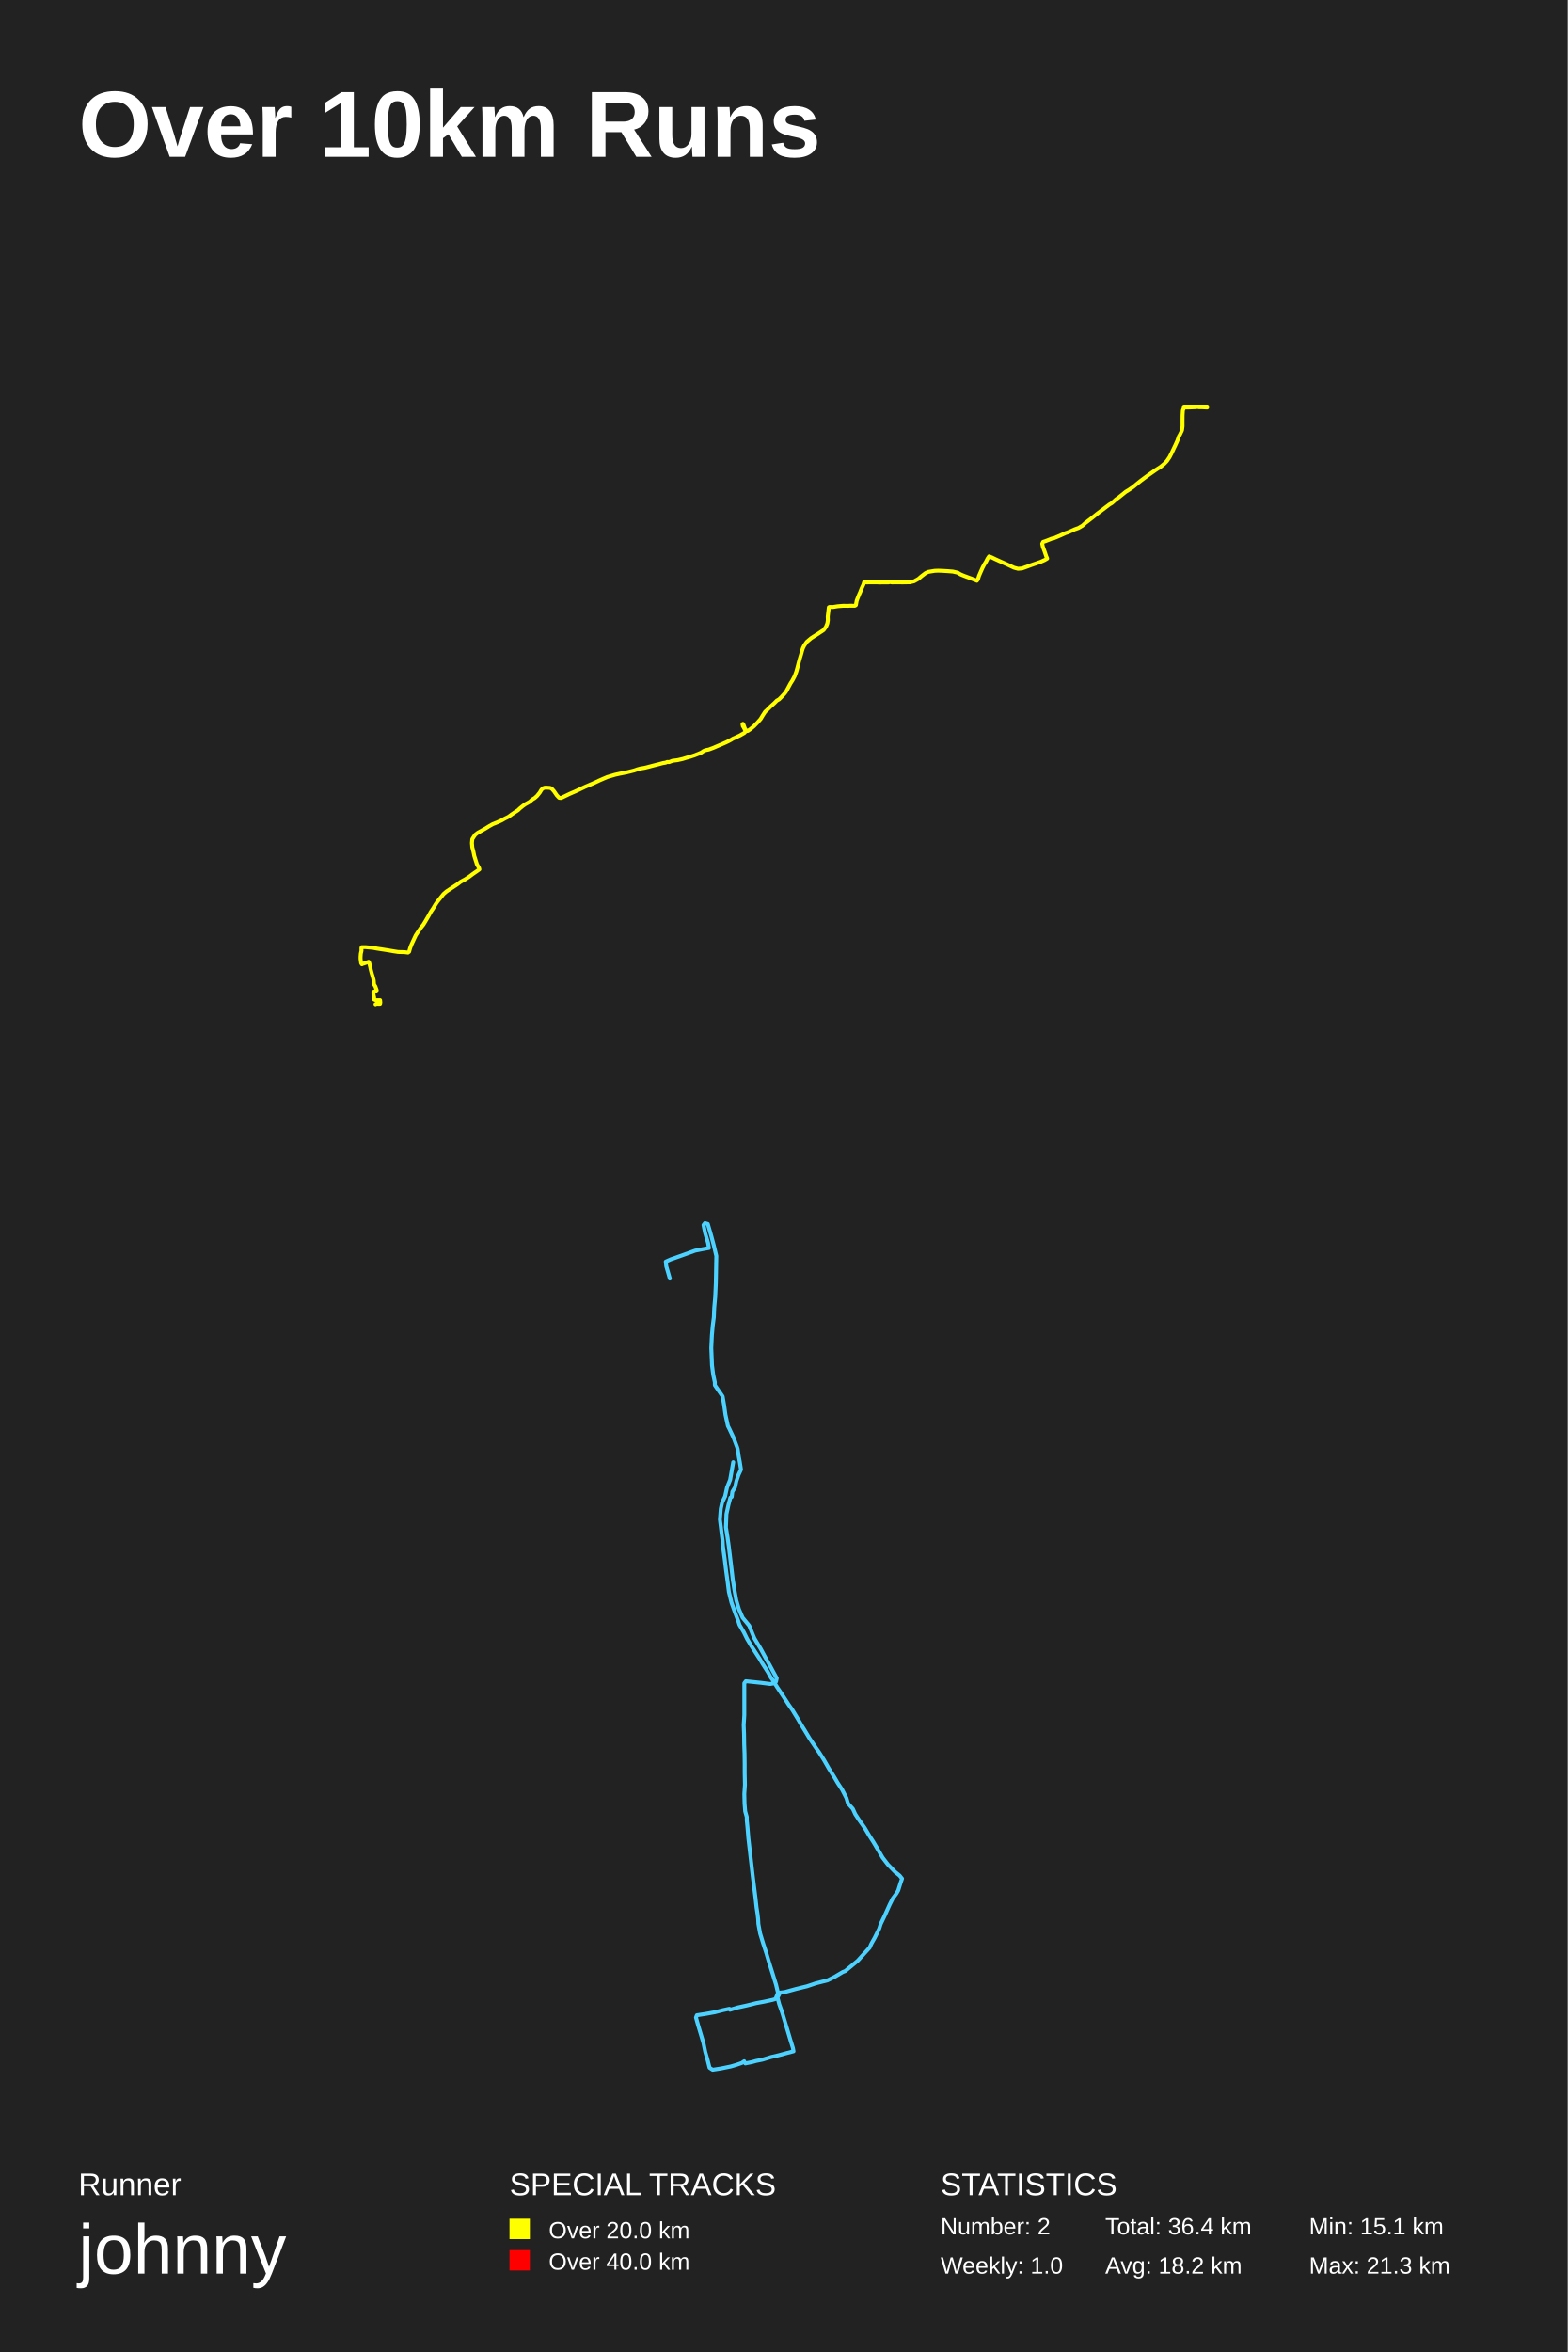
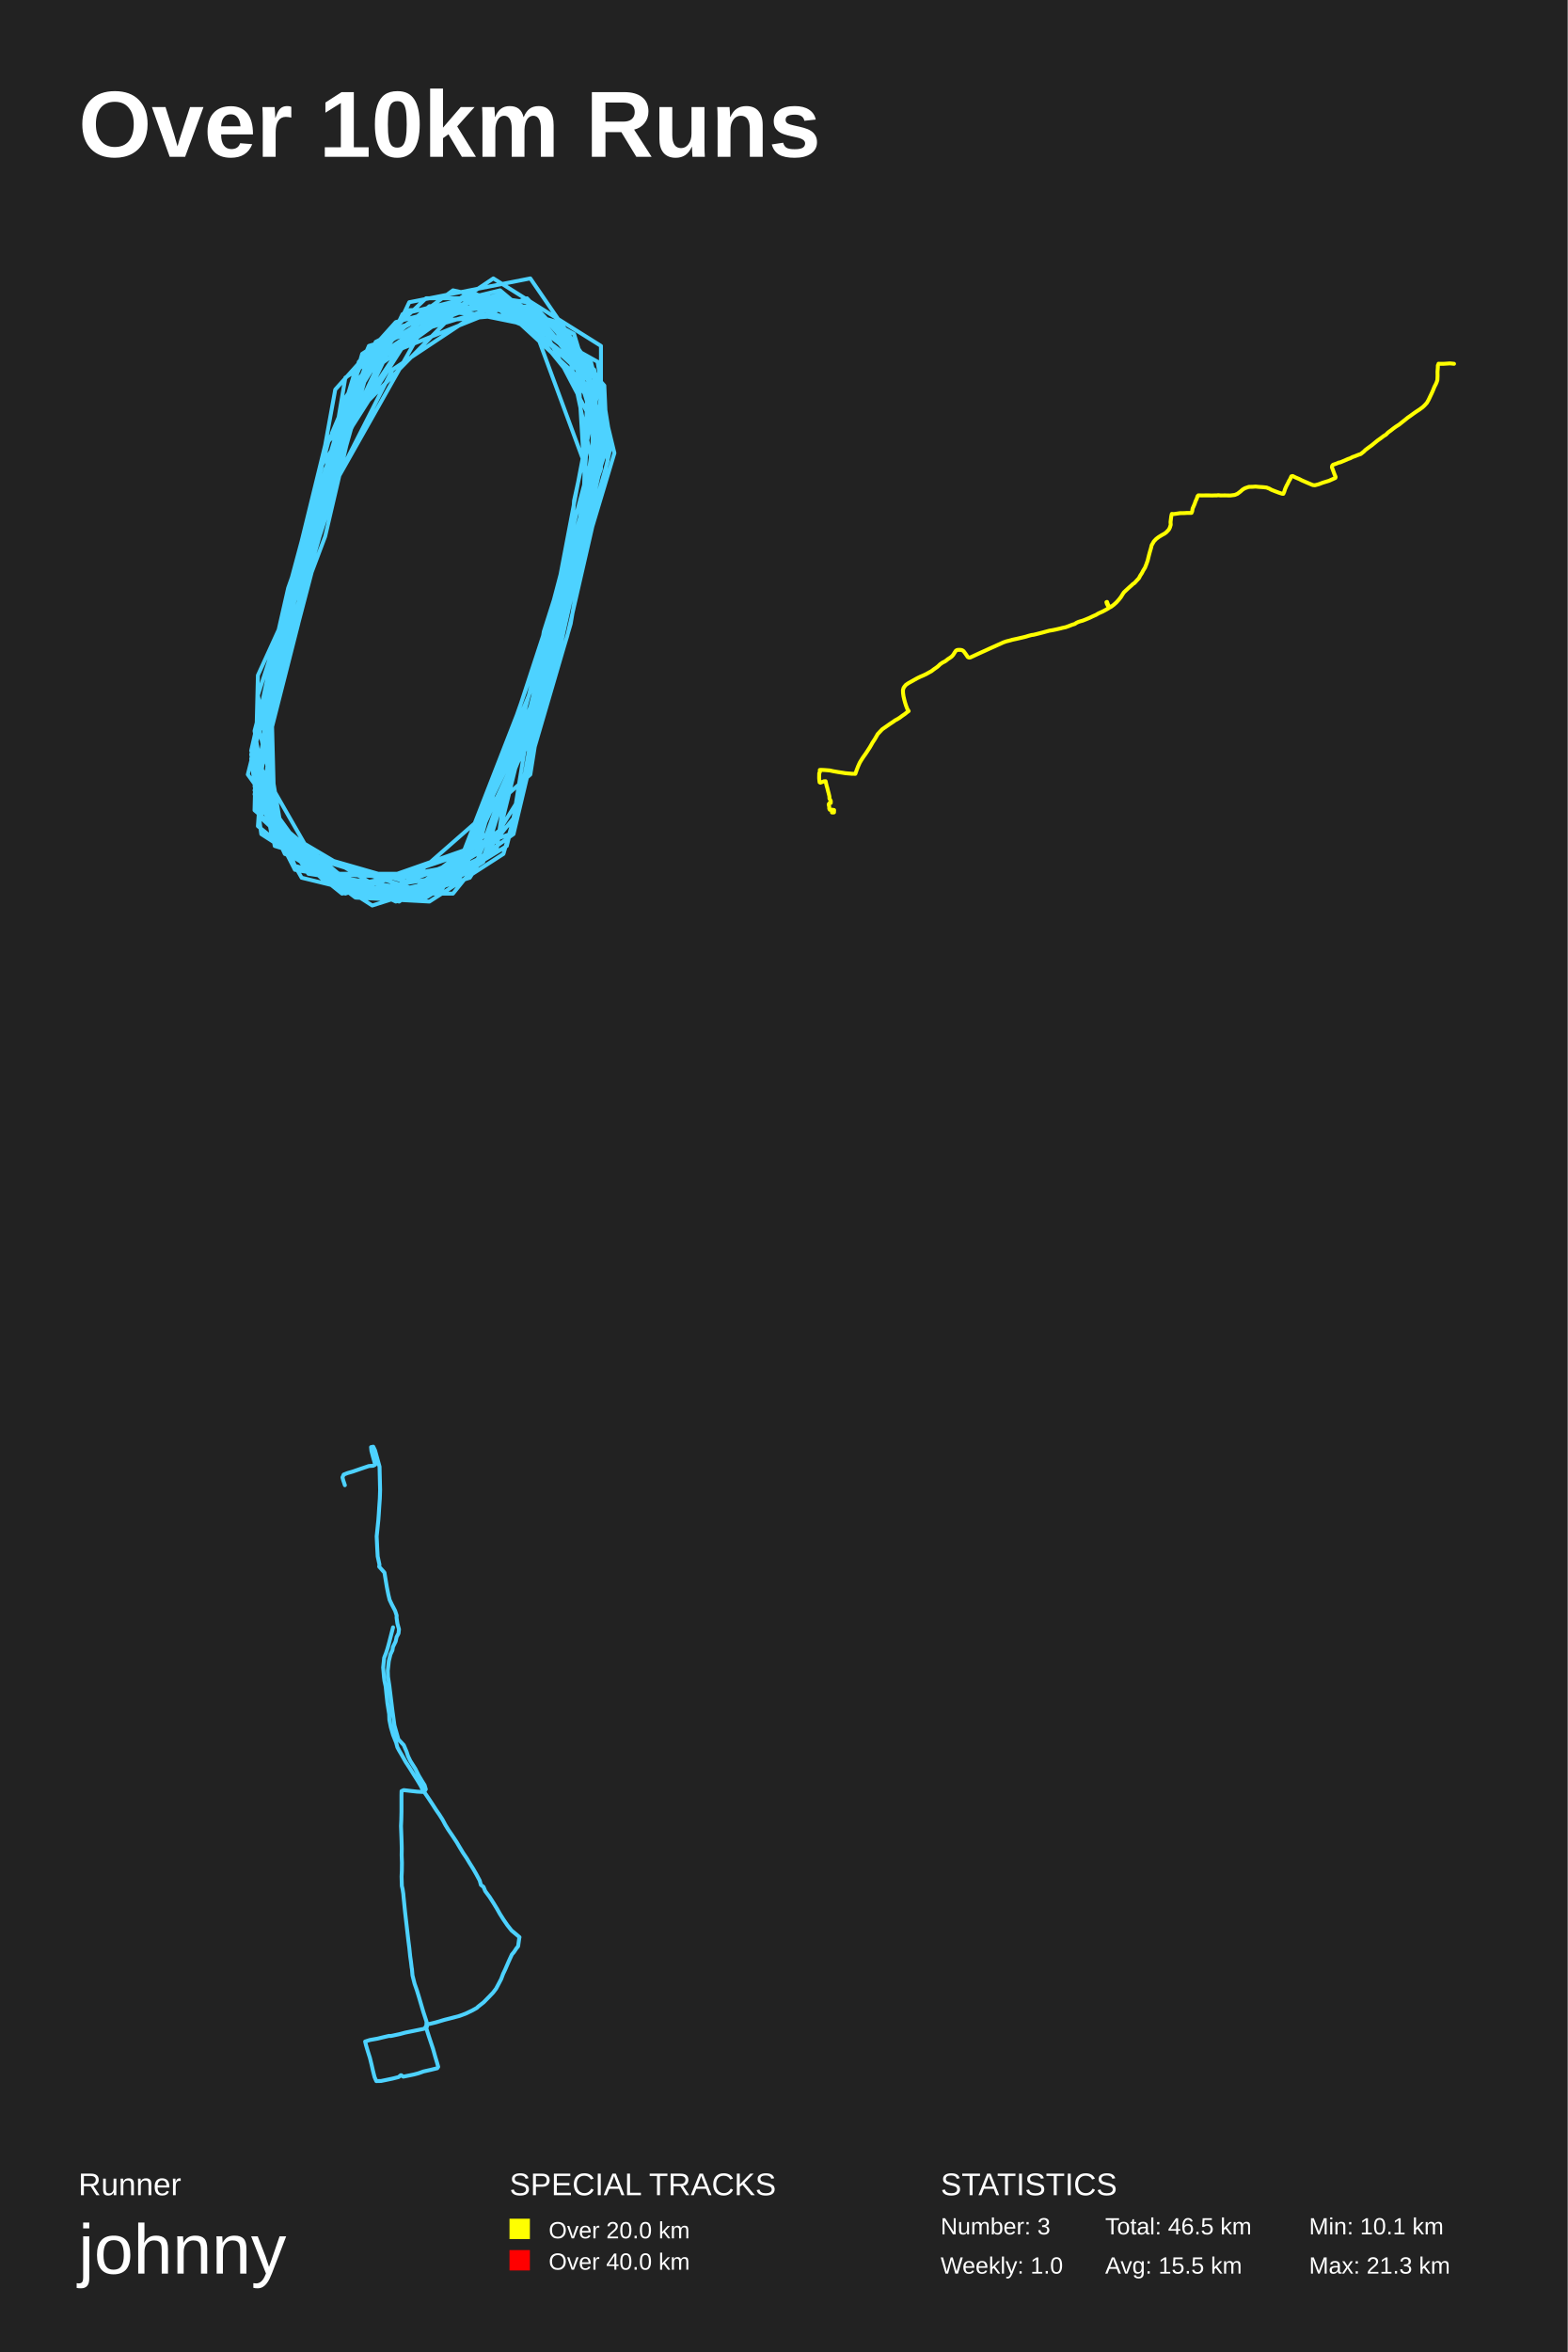
<svg xmlns="http://www.w3.org/2000/svg" baseProfile="full" height="300mm" version="1.1" viewBox="0,0,200,300" width="200mm">
  <defs />
  <rect fill="#222222" height="300" width="200" x="0" y="0" />
  <text fill="#FFFFFF" style="font-size:12px; font-family:Arial; font-weight:bold;" x="10" y="20">Over 10km Runs</text>
  <text fill="#FFFFFF" style="font-size:4px; font-family:Arial" x="10" y="280">Runner</text>
  <text fill="#FFFFFF" style="font-size:9px; font-family:Arial" x="10" y="290">johnny</text>
  <text fill="#FFFFFF" style="font-size:4px; font-family:Arial" x="65" y="280">SPECIAL TRACKS</text>
  <rect fill="yellow" height="2.6" width="2.6" x="65" y="283" />
  <text fill="#FFFFFF" style="font-size:3px; font-family:Arial" x="70" y="285.5">Over 20.0 km</text>
  <rect fill="red" height="2.6" width="2.6" x="65" y="287" />
  <text fill="#FFFFFF" style="font-size:3px; font-family:Arial" x="70" y="289.5">Over 40.0 km</text>
  <text fill="#FFFFFF" style="font-size:4px; font-family:Arial" x="120" y="280">STATISTICS</text>
-   <text fill="#FFFFFF" style="font-size:3px; font-family:Arial" x="120" y="285">Number: 2</text>
+   <text fill="#FFFFFF" style="font-size:3px; font-family:Arial" x="120" y="285">Number: 3</text>
  <text fill="#FFFFFF" style="font-size:3px; font-family:Arial" x="120" y="290">Weekly: 1.0</text>
-   <text fill="#FFFFFF" style="font-size:3px; font-family:Arial" x="141" y="285">Total: 36.4 km</text>
-   <text fill="#FFFFFF" style="font-size:3px; font-family:Arial" x="141" y="290">Avg: 18.2 km</text>
-   <text fill="#FFFFFF" style="font-size:3px; font-family:Arial" x="167" y="285">Min: 15.1 km</text>
+   <text fill="#FFFFFF" style="font-size:3px; font-family:Arial" x="141" y="285">Total: 46.5 km</text>
+   <text fill="#FFFFFF" style="font-size:3px; font-family:Arial" x="141" y="290">Avg: 15.5 km</text>
+   <text fill="#FFFFFF" style="font-size:3px; font-family:Arial" x="167" y="285">Min: 10.1 km</text>
  <text fill="#FFFFFF" style="font-size:3px; font-family:Arial" x="167" y="290">Max: 21.3 km</text>
-   <polyline fill="none" opacity="1" points="154.0,51.967 153.313,51.933 152.943,51.933 152.774,51.898 152.471,51.933 151.569,51.967 151.074,51.967 151.015,51.993 151,52.114 150.904,52.339 150.867,52.962 150.86,53.671 150.86,54.371 150.794,54.873 150.542,55.409 150.402,55.643 150.21,56.196 149.981,56.706 149.715,57.268 149.464,57.804 149.198,58.323 148.873,58.799 148.562,59.127 148.075,59.534 147.484,59.914 146.989,60.26 146.435,60.649 145.999,60.969 145.57,61.289 145.134,61.635 144.602,62.076 144.085,62.439 143.62,62.724 143.169,63.088 142.748,63.425 142.571,63.563 142.378,63.684 141.876,64.143 141.521,64.359 140.916,64.817 140.435,65.18 139.94,65.552 139.431,65.967 138.899,66.382 138.477,66.702 138.071,67.065 137.576,67.35 137.089,67.523 136.756,67.679 136.165,67.93 135.958,67.99 135.352,68.267 134.828,68.492 134.377,68.673 134.237,68.682 133.912,68.812 133.38,69.019 133.077,69.114 132.959,69.348 133.047,69.754 133.254,70.307 133.461,70.921 133.594,71.241 133.276,71.431 132.73,71.673 131.525,72.088 131.038,72.27 130.387,72.503 129.878,72.547 129.361,72.408 128.348,71.933 127.528,71.57 126.922,71.293 126.553,71.111 126.184,70.964 125.969,71.284 125.807,71.621 125.541,72.045 125.341,72.434 125.134,72.901 124.905,73.428 124.758,73.895 124.625,74.077 124.374,73.964 123.686,73.705 123.007,73.454 122.563,73.273 122.164,73.039 121.559,72.901 120.908,72.849 120.192,72.806 119.682,72.789 119.246,72.806 118.411,72.944 118.064,73.109 117.554,73.498 117.177,73.826 116.623,74.137 116.106,74.267 115.153,74.284 114.444,74.276 113.786,74.284 113.557,74.241 113.35,74.284 112.848,74.284 112.242,74.293 111.762,74.276 111.208,74.276 110.595,74.284 110.233,74.267 110.159,74.535 109.915,75.071 109.738,75.529 109.619,75.789 109.39,76.359 109.287,76.644 109.191,77.18 109.058,77.267 108.474,77.258 108.193,77.276 107.588,77.267 106.849,77.327 106.273,77.423 105.837,77.414 105.741,77.457 105.667,78.071 105.6,78.659 105.615,79.108 105.549,79.515 105.371,79.956 105.076,80.362 104.765,80.569 104.352,80.846 103.827,81.174 103.465,81.408 102.918,81.875 102.578,82.376 102.431,82.679 102.327,82.998 102.187,83.508 101.987,84.174 101.729,85.168 101.603,85.635 101.382,86.24 101.093,86.793 100.857,87.156 100.532,87.761 100.303,88.185 100.111,88.444 99.675,88.92 99.387,89.205 99.099,89.369 98.811,89.663 98.293,90.13 97.798,90.623 97.621,90.778 97.311,91.254 97.037,91.712 96.638,92.161 96.195,92.619 95.715,93.017 95.397,93.233 95.257,93.242 95.035,92.939 94.873,92.481 94.777,92.325 94.725,92.386 94.777,92.628 94.858,92.732 95.139,93.293 94.947,93.492 94.385,93.812 93.794,94.089 93.498,94.218 93.232,94.383 92.656,94.676 92.124,94.91 91.511,95.169 91.016,95.385 90.432,95.601 90.004,95.688 89.745,95.8 89.487,95.982 89.088,96.154 88.622,96.336 88.046,96.526 87.521,96.673 87.108,96.803 86.428,96.958 85.807,97.036 85.342,97.209 85.142,97.183 84.906,97.278 84.574,97.33 84.093,97.46 83.303,97.658 82.616,97.84 82.231,97.935 81.722,98.021 81.323,98.125 80.916,98.272 79.941,98.514 79.136,98.67 78.471,98.816 78.005,98.955 77.474,99.11 76.986,99.318 76.454,99.551 75.996,99.767 75.671,99.914 75.109,100.156 74.585,100.381 74.045,100.64 73.395,100.943 72.716,101.236 71.578,101.781 71.334,101.755 71.038,101.444 70.676,100.917 70.403,100.606 70.174,100.493 69.79,100.467 69.487,100.467 69.28,100.545 69.081,100.718 68.859,101.09 68.504,101.53 68.187,101.807 67.958,101.936 67.78,102.083 67.581,102.265 67.049,102.559 66.724,102.783 66.31,103.121 66.088,103.337 65.704,103.587 65.246,103.898 64.877,104.175 64.389,104.417 63.924,104.676 63.377,104.918 62.867,105.117 62.424,105.367 61.936,105.67 61.397,105.972 60.931,106.232 60.621,106.474 60.4,106.802 60.252,107.035 60.207,107.528 60.252,108.072 60.4,108.643 60.503,109.161 60.68,109.723 60.843,110.242 61.124,110.734 61.16,110.89 60.798,111.149 60.296,111.495 59.875,111.814 59.387,112.134 59.055,112.316 58.767,112.471 58.301,112.825 57.718,113.206 56.971,113.698 56.587,114.027 55.797,115.012 55.538,115.4 55.228,115.91 54.969,116.29 54.659,116.852 54.238,117.569 54.009,117.941 53.632,118.416 53.299,118.909 53.034,119.315 52.768,119.885 52.494,120.481 52.324,120.922 52.191,121.397 52.051,121.501 51.63,121.449 51.445,121.44 51.076,121.432 50.788,121.423 50.182,121.328 49.583,121.224 48.933,121.121 48.083,120.991 47.537,120.887 47.33,120.87 46.672,120.81 46.155,120.81 46.111,120.879 46.111,121.138 46.118,121.268 46.03,121.639 46.0,122.045 46.0,122.304 46.074,122.849 46.17,122.996 46.259,122.944 46.621,122.831 47.027,122.676 47.108,122.823 47.241,123.384 47.308,123.713 47.426,124.171 47.552,124.568 47.677,125.061 47.714,125.544 47.891,125.838 48.061,126.313 47.862,126.443 47.64,126.512 47.648,126.884 47.729,127.238 47.729,127.488 47.928,127.575 48.49,127.575 48.519,127.86 48.49,128.041 48.283,128.05 48.069,128.024 47.906,128.102" stroke="yellow" stroke-dasharray="none" stroke-linecap="round" stroke-linejoin="round" stroke-width="0.5" />
-   <polyline fill="none" opacity="1" points="93.542,186.501 93.149,188.746 92.755,189.72 92.504,190.861 92.126,191.652 91.953,192.443 91.874,193.418 91.843,193.822 92.079,195.735 92.189,196.545 92.22,197.152 92.456,198.881 92.63,200.315 92.834,201.805 92.991,203.056 93.322,204.417 93.794,205.741 94.171,206.716 94.344,207.25 94.895,208.188 95.32,209.052 95.87,209.972 96.956,211.645 97.255,212.16 97.963,213.264 98.34,213.963 98.561,214.257 99.143,215.195 99.882,216.298 100.621,217.439 101.062,218.064 101.738,219.168 102.273,220.087 102.619,220.639 103.264,221.706 104.082,222.919 104.523,223.545 105.105,224.464 105.75,225.586 106.411,226.634 106.867,227.407 107.433,228.271 107.984,229.338 108.189,230.037 108.802,230.717 109.101,231.379 109.557,232.078 110.312,233.144 110.926,234.174 111.414,234.928 112.027,235.958 112.594,236.933 113.27,237.815 114.198,238.772 114.765,239.231 115.079,239.618 114.859,240.261 114.592,241.125 114.371,241.512 113.884,242.174 113.506,242.928 112.877,244.325 112.358,245.41 112.169,245.999 111.587,247.175 111.162,247.929 110.942,248.426 110.202,249.235 109.416,250.099 108.44,250.908 107.842,251.405 107.512,251.533 106.489,252.14 105.561,252.6 104.098,252.968 102.95,253.354 101.518,253.703 100.118,254.089 99.52,254.163 99.19,254.788 99.41,255.634 99.788,256.7 100.118,257.804 100.496,259.054 100.857,260.267 101.156,261.224 101.235,261.646 100.448,261.849 99.363,262.143 98.356,262.382 97.27,262.713 96.452,262.878 95.918,263.026 95.084,263.191 94.958,262.989 94.942,262.915 94.627,263.136 93.935,263.375 93.243,263.577 91.984,263.835 90.915,264.0 90.521,263.743 90.27,262.75 89.971,261.702 89.735,260.562 89.389,259.403 89.074,258.355 88.791,257.344 88.901,257.05 90.081,256.866 91.198,256.664 92.205,256.406 93.054,256.222 93.133,256.351 94.108,256.057 95.288,255.799 96.468,255.505 97.475,255.321 98.576,255.082 98.938,254.972 99.253,254.181 99.001,253.133 98.498,251.515 98.12,250.32 97.79,249.198 97.365,247.893 96.972,246.605 96.751,245.392 96.72,244.766 96.641,244.104 96.515,243.295 96.374,242.008 96.201,240.647 96.028,239.268 95.477,234.469 95.367,233.126 95.273,232.188 95.273,231.765 95.068,231.03 94.989,230.018 94.958,228.823 95.037,227.646 95.005,226.138 95.005,224.942 94.989,223.729 94.942,222.46 94.926,221.191 94.879,220.05 94.958,218.763 94.958,217.476 94.958,215.857 94.958,214.698 95.147,214.441 95.87,214.514 97.097,214.643 98.262,214.79 98.718,214.717 99.001,214.496 99.095,214.055 98.592,213.135 98.23,212.455 97.632,211.388 97.035,210.284 96.248,208.978 96.028,208.463 95.587,207.36 94.738,206.33 94.281,205.281 93.935,204.123 93.684,202.725 93.479,201.419 93.337,200.205 92.976,197.225 92.818,196.103 92.614,194.816 92.677,193.123 92.944,191.909 93.18,191.026 93.353,190.916 93.432,190.272 93.778,189.702 93.951,188.911 94.218,188.12 94.533,187.439 94.376,186.446 94.266,185.876 94.108,184.827 94.03,184.57 93.589,183.393 93.054,182.252 92.865,181.884 92.551,180.449 92.378,179.217 92.189,178.113 91.198,176.678 91.198,176.31 90.993,175.354 90.836,174.158 90.742,171.932 90.82,170.332 90.93,169.099 91.072,167.995 91.119,166.836 91.245,165.42 91.324,163.653 91.387,160.195 91.056,158.815 90.726,157.582 90.301,156.11 89.939,156.0 89.751,156.239 89.955,157.251 90.333,158.539 90.443,159.183 89.64,159.33 88.696,159.514 87.375,159.992 86.132,160.434 85.55,160.636 84.937,160.912 84.999,161.501 85.235,162.31 85.456,163.083" stroke="#4DD2FF" stroke-dasharray="none" stroke-linecap="round" stroke-linejoin="round" stroke-width="0.5" />
+   <polyline fill="none" opacity="1" points="50.495,112.969 58.647,109.931 65.941,91.2 75.381,64.369 75.81,48.169 64.225,39.056 53.927,40.069 41.055,59.306 33.332,90.694 35.906,105.881 44.917,112.969 53.927,114.488 64.654,107.906 71.09,82.088 78.385,57.788 75.81,47.156 63.796,37.031 51.353,40.069 41.484,60.825 35.048,85.125 31.615,98.794 41.484,112.463 54.356,114.488 61.651,109.931 68.516,87.656 73.665,68.925 77.527,54.244 75.381,46.144 63.796,38.044 54.356,38.044 45.775,46.144 41.055,63.356 37.622,73.988 32.473,93.225 35.048,107.906 54.785,113.981 65.512,106.388 72.378,77.531 74.523,62.344 75.381,46.65 67.229,38.044 45.775,46.65 38.051,75 32.044,96.263 37.622,110.438 51.782,114.488 60.793,108.919 64.654,95.25 74.094,66.394 76.668,53.738 71.949,43.613 59.505,38.55 45.346,47.156 40.197,64.369 34.619,84.113 32.044,96.263 35.048,107.4 50.495,114.994 59.934,111.956 65.941,102.338 72.378,81.075 77.956,56.775 76.239,46.144 60.793,37.538 46.204,48.169 41.484,68.419 36.335,82.088 32.473,101.325 38.481,111.956 50.924,114.994 63.796,105.881 70.661,78.038 77.527,56.775 73.236,42.6 63.796,37.538 50.495,41.081 42.771,49.688 41.484,56.775 35.906,79.556 32.903,86.138 32.473,103.35 44.917,113.981 57.789,113.981 65.512,104.363 69.374,80.569 75.81,60.319 76.668,50.7 68.087,39.563 59.505,37.538 49.637,43.613 41.484,56.775 38.051,77.025 32.044,96.769 33.332,106.388 47.491,115.5 58.647,111.956 68.516,90.694 75.81,60.319 72.378,44.119 60.793,38.044 49.637,44.625 40.626,63.356 39.768,72.975 32.473,100.819 37.622,110.944 52.64,113.475 62.08,106.388 65.512,96.769 73.665,72.975 77.097,53.738 70.661,41.588 58.647,38.044 47.92,43.613 43.629,58.8 36.335,80.063 32.473,100.313 36.335,108.919 50.924,114.488 63.367,108.413 64.654,99.3 72.378,77.025 73.236,63.863 76.239,50.194 71.09,41.081 62.08,38.55 48.778,43.613 43.2,55.763 38.051,77.025 34.619,86.138 34.19,103.856 43.2,111.45 57.36,111.45 65.941,104.363 71.09,75.506 75.81,50.7 63.796,38.044 50.066,47.156 39.768,67.406 32.903,92.213 35.906,105.881 44.917,113.475 65.083,106.388 72.807,75 77.097,56.775 68.087,39.563 54.785,39.056 45.775,46.65 44.059,55.256 35.477,83.1 32.903,101.831 44.059,113.981 59.076,108.919 68.945,88.669 77.527,58.8 77.097,49.181 68.087,39.056 52.211,39.563 44.059,50.7 41.913,64.875 32.473,94.238 34.619,106.388 45.346,114.488 54.785,114.994 64.225,108.919 72.807,79.556 74.952,66.9 73.665,45.638 64.654,38.55 57.789,37.031 47.491,44.625 36.764,75 32.044,95.756 41.055,111.45 52.64,111.956 67.658,98.794 71.519,74.494 76.668,59.813 76.668,44.119 62.938,35.513 44.059,48.169 40.626,68.419 34.19,94.238 35.048,106.388 41.484,112.463 53.498,113.981 60.793,109.931 70.661,86.138 76.668,59.306 76.668,48.675 67.658,35.513 52.211,38.55 40.197,63.863 36.335,78.038 32.903,88.669 36.335,108.413 46.633,114.488 57.789,111.956 69.374,88.163 73.665,70.444 76.239,52.219 66.8,40.575 54.356,39.563 41.484,59.813 38.051,79.556 32.903,99.806 35.906,107.906 51.782,112.463 59.505,109.425 68.087,89.175 75.381,61.331 68.087,41.588 55.644,39.056 46.204,45.131 38.051,73.481 34.19,90.694 32.903,101.325 39.339,111.45 56.073,113.981 67.229,95.25 74.094,67.913 76.239,55.763 73.665,47.156 65.941,40.069 54.356,41.081 41.484,63.863 34.19,86.644 32.903,105.375 43.629,113.981 59.076,111.45 66.8,91.2 74.523,61.838 74.952,49.181 63.367,38.55 51.353,41.588 46.204,48.675 40.626,68.925 37.193,80.569 32.473,99.3 36.764,108.919 44.059,113.475 53.498,114.488 61.651,109.425 65.941,96.769 74.523,67.913 76.668,55.256 72.378,42.6 63.796,37.538 55.644,41.081 46.633,46.65 39.339,65.888 34.619,89.175 35.048,105.375 47.062,112.463 58.218,110.438 68.516,90.188 74.952,67.913 76.668,50.194 67.229,38.55 60.363,37.538 41.913,56.269 36.335,77.025 35.048,89.681 33.332,104.363 42.771,112.969 49.637,114.488 58.218,111.45 68.087,87.15 74.952,65.888 76.239,48.169 65.512,38.55 47.062,44.119 42.342,55.256" stroke="#4DD2FF" stroke-dasharray="none" stroke-linecap="round" stroke-linejoin="round" stroke-width="0.5" />
+   <polyline fill="none" opacity="1" points="185.5,46.403 185.122,46.364 184.927,46.351 184.788,46.364 184.188,46.403 183.699,46.403 183.527,46.39 183.527,46.455 183.438,46.598 183.432,46.897 183.393,47.411 183.399,47.958 183.376,48.472 183.265,48.804 183.154,49.045 182.993,49.35 182.826,49.773 182.643,50.183 182.443,50.6 182.254,51.003 182.037,51.38 181.748,51.699 181.492,51.94 181.097,52.233 180.658,52.519 180.252,52.805 179.924,53.046 179.602,53.267 179.252,53.554 178.896,53.833 178.49,54.159 178.123,54.393 177.784,54.634 177.439,54.907 177.178,55.095 177.084,55.167 176.806,55.447 176.522,55.616 176.155,55.896 175.727,56.201 175.366,56.501 174.999,56.8 174.604,57.086 174.182,57.405 173.998,57.594 173.604,57.906 173.231,58.036 172.87,58.186 172.548,58.296 172.253,58.452 171.953,58.556 171.514,58.752 171.091,58.927 170.947,58.986 170.824,58.992 170.435,59.155 170.074,59.279 169.968,59.376 169.918,59.591 170.068,60.001 170.224,60.43 170.396,60.84 170.357,60.963 169.963,61.139 169.54,61.328 168.734,61.575 168.223,61.77 167.756,61.894 167.478,61.868 166.844,61.601 166.077,61.269 165.766,61.107 165.276,60.898 164.915,60.716 164.748,60.755 164.593,61.107 164.443,61.347 164.281,61.692 164.131,61.965 163.953,62.362 163.831,62.739 163.72,62.987 163.581,62.98 163.214,62.863 162.691,62.668 162.213,62.479 161.919,62.317 161.58,62.186 161.102,62.134 160.579,62.102 160.19,62.063 159.817,62.089 159.317,62.102 158.811,62.277 158.522,62.453 158.244,62.7 157.866,62.987 157.522,63.13 156.966,63.201 156.271,63.188 155.732,63.195 155.404,63.162 155.259,63.188 154.987,63.188 154.586,63.201 154.22,63.188 153.786,63.188 153.341,63.195 152.885,63.182 152.78,63.286 152.685,63.592 152.513,63.956 152.424,64.229 152.291,64.548 152.152,64.86 152.096,65.211 152.007,65.419 151.69,65.426 151.401,65.426 151.084,65.445 150.545,65.452 150.067,65.523 149.745,65.569 149.494,65.549 149.428,65.829 149.372,66.265 149.333,66.597 149.355,66.935 149.244,67.299 149.116,67.553 148.811,67.878 148.583,68.054 148.216,68.255 147.805,68.509 147.499,68.743 147.21,69.049 146.993,69.426 146.926,69.537 146.832,69.934 146.698,70.382 146.576,70.838 146.415,71.501 146.248,71.969 146.076,72.405 145.837,72.789 145.67,73.114 145.481,73.4 145.292,73.758 145.042,74.025 144.742,74.356 144.514,74.506 144.38,74.642 144.024,74.955 143.652,75.299 143.396,75.54 143.241,75.761 143.013,76.138 142.757,76.47 142.435,76.828 142.09,77.14 141.723,77.413 141.617,77.459 141.523,77.413 141.334,77.062 141.234,76.776 141.173,76.795 141.15,76.808 141.212,77.023 141.373,77.322 141.478,77.55 141.123,77.758 140.678,77.998 140.267,78.18 140.105,78.258 139.827,78.428 139.438,78.597 138.994,78.811 138.543,79 138.126,79.162 137.709,79.28 137.52,79.351 137.304,79.455 137.12,79.585 136.798,79.683 136.347,79.858 135.953,80.001 135.525,80.092 135.308,80.151 134.663,80.301 134.207,80.392 134.04,80.418 133.851,80.45 133.568,80.528 133.346,80.587 132.99,80.684 132.3,80.86 131.845,80.97 131.617,80.996 131.194,81.107 130.861,81.211 130.433,81.315 129.671,81.491 129.182,81.595 128.815,81.699 128.376,81.809 127.987,81.946 127.581,82.134 127.236,82.284 126.986,82.401 126.603,82.57 126.169,82.765 125.819,82.928 125.357,83.136 124.857,83.363 123.823,83.845 123.656,83.884 123.467,83.812 123.206,83.422 122.939,83.064 122.772,82.947 122.595,82.895 122.25,82.889 122.094,82.915 121.939,83.006 121.761,83.279 121.588,83.552 121.394,83.76 121.116,83.955 120.91,84.085 120.843,84.144 120.571,84.352 120.254,84.508 119.937,84.729 119.721,84.937 119.543,85.087 119.153,85.36 118.82,85.613 118.509,85.782 118.175,85.971 117.808,86.147 117.408,86.316 117.03,86.498 116.658,86.706 116.279,86.92 115.913,87.122 115.574,87.35 115.39,87.571 115.273,87.746 115.195,88.026 115.207,88.403 115.268,88.832 115.368,89.255 115.485,89.684 115.607,90.055 115.757,90.438 115.924,90.698 115.696,90.861 115.462,91.056 115.095,91.309 114.762,91.557 114.412,91.771 114.217,91.869 113.917,92.083 113.522,92.343 113.116,92.629 112.544,93.026 111.977,93.631 111.743,94.04 111.588,94.307 111.315,94.716 111.137,95.035 110.971,95.321 110.626,95.854 110.381,96.218 110.126,96.569 109.864,96.979 109.681,97.285 109.486,97.72 109.303,98.188 109.203,98.474 109.12,98.702 108.842,98.695 108.68,98.695 108.414,98.669 108.219,98.656 107.874,98.624 107.418,98.552 106.952,98.481 106.307,98.37 105.868,98.273 105.567,98.247 105.223,98.221 104.806,98.201 104.589,98.208 104.595,98.383 104.595,98.494 104.517,98.604 104.506,99.072 104.506,99.254 104.528,99.527 104.561,99.781 104.661,99.833 104.884,99.749 105.106,99.658 105.328,99.645 105.384,99.898 105.478,100.301 105.534,100.47 105.645,100.925 105.723,101.211 105.812,101.588 105.817,101.848 105.99,102.16 105.984,102.42 105.806,102.453 105.723,102.596 105.795,102.941 105.79,103.136 105.862,103.285 106.151,103.279 106.412,103.324 106.396,103.623 106.312,103.636 106.134,103.63" stroke="yellow" stroke-dasharray="none" stroke-linecap="round" stroke-linejoin="round" stroke-width="0.5" />
+   <polyline fill="none" opacity="1" points="50.145,207.569 49.602,209.68 49.437,210.273 49.248,210.853 49.012,211.446 48.918,212.343 48.882,212.701 48.988,213.929 49.047,214.398 49.201,215.102 49.283,215.929 49.425,217.24 49.649,218.633 49.673,219.351 49.862,220.302 50.145,221.282 50.546,222.289 50.699,222.868 50.912,223.268 51.254,223.848 51.761,224.744 52.233,225.461 52.835,226.427 53.224,227.034 53.673,227.779 53.791,228.027 54.097,228.538 54.617,229.296 55.183,230.151 55.608,230.814 56.056,231.462 56.457,232.096 56.835,232.8 57.201,233.393 57.767,234.221 58.286,235.007 58.534,235.434 59.065,236.317 59.549,237.034 59.879,237.586 60.363,238.358 60.776,239.076 61.2,239.862 61.354,240.427 61.684,240.676 61.908,241.214 62.463,241.958 62.982,242.772 63.43,243.503 63.761,244.096 64.233,244.841 64.717,245.544 65.259,246.234 65.955,246.813 66.274,247.089 66.239,247.241 66.097,248.261 65.885,248.51 65.566,248.992 65.306,249.296 64.894,250.192 64.445,251.227 64.186,251.764 63.938,252.426 63.584,253.102 63.289,253.654 62.911,254.15 62.357,254.73 61.708,255.392 60.988,255.957 60.835,256.109 60.268,256.426 59.407,256.84 58.628,257.129 57.484,257.433 56.67,257.639 55.608,257.957 54.817,258.15 54.558,258.164 54.392,258.729 54.699,259.694 54.947,260.439 55.242,261.322 55.525,262.328 55.749,263.073 55.903,263.625 55.785,263.804 54.947,264.011 54.027,264.218 53.378,264.452 52.799,264.604 52.198,264.728 51.454,264.879 51.313,264.797 51.207,264.7 51.124,264.7 50.841,264.935 50.074,265.128 49.354,265.279 48.611,265.431 48.009,265.445 47.785,264.935 47.596,264.19 47.407,263.363 47.195,262.494 46.924,261.639 46.699,260.88 46.581,260.398 47.183,260.205 48.186,260.025 48.8,259.874 49.637,259.68 49.85,259.694 50.121,259.639 51.018,259.446 51.679,259.267 52.764,259.046 53.566,258.881 54.156,258.757 54.392,258.37 54.416,257.874 54.003,256.605 53.755,255.764 53.472,254.799 53.189,253.875 52.894,253.033 52.622,251.958 52.552,251.144 52.516,250.965 52.422,250.178 52.328,249.516 52.221,248.482 52.092,247.475 51.679,243.889 51.572,242.827 51.478,241.889 51.454,241.572 51.36,240.951 51.266,240.552 51.23,239.352 51.266,238.634 51.277,237.572 51.242,236.648 51.254,235.765 51.23,234.827 51.195,233.862 51.159,232.91 51.195,232.138 51.218,231.076 51.218,229.876 51.218,228.993 51.23,228.455 51.502,228.331 52.316,228.427 53.212,228.524 53.92,228.565 54.156,228.482 54.322,228.22 54.168,227.696 53.838,227.172 53.425,226.482 52.988,225.613 52.351,224.606 52.056,223.999 51.867,223.42 51.513,222.592 50.829,221.861 50.593,221.033 50.322,220.082 50.18,219.047 50.05,218.095 49.979,217.516 49.673,215.019 49.496,213.874 49.472,213.101 49.602,211.887 49.814,211.018 49.956,210.715 50.062,210.494 50.133,210.066 50.475,209.363 50.593,208.811 50.841,208.342 50.9,207.817 50.699,207.086 50.593,206.341 50.605,206.052 50.404,205.445 49.991,204.658 49.708,204.065 49.543,203.389 49.354,202.437 49.177,201.375 49.047,200.588 48.375,199.829 48.41,199.567 48.186,198.532 48.127,197.511 48.056,195.966 48.186,194.697 48.269,193.883 48.328,193.069 48.387,192.13 48.457,191.151 48.493,190.047 48.422,187.08 48.186,186.225 47.844,184.997 47.62,184.528 47.337,184.583 47.384,185.052 47.584,185.811 47.867,186.818 47.608,186.956 47.053,186.998 46.074,187.329 45,187.701 44.328,187.894 43.844,188.088 43.691,188.446 43.785,188.805 43.997,189.44" stroke="#4DD2FF" stroke-dasharray="none" stroke-linecap="round" stroke-linejoin="round" stroke-width="0.5" />
</svg>
